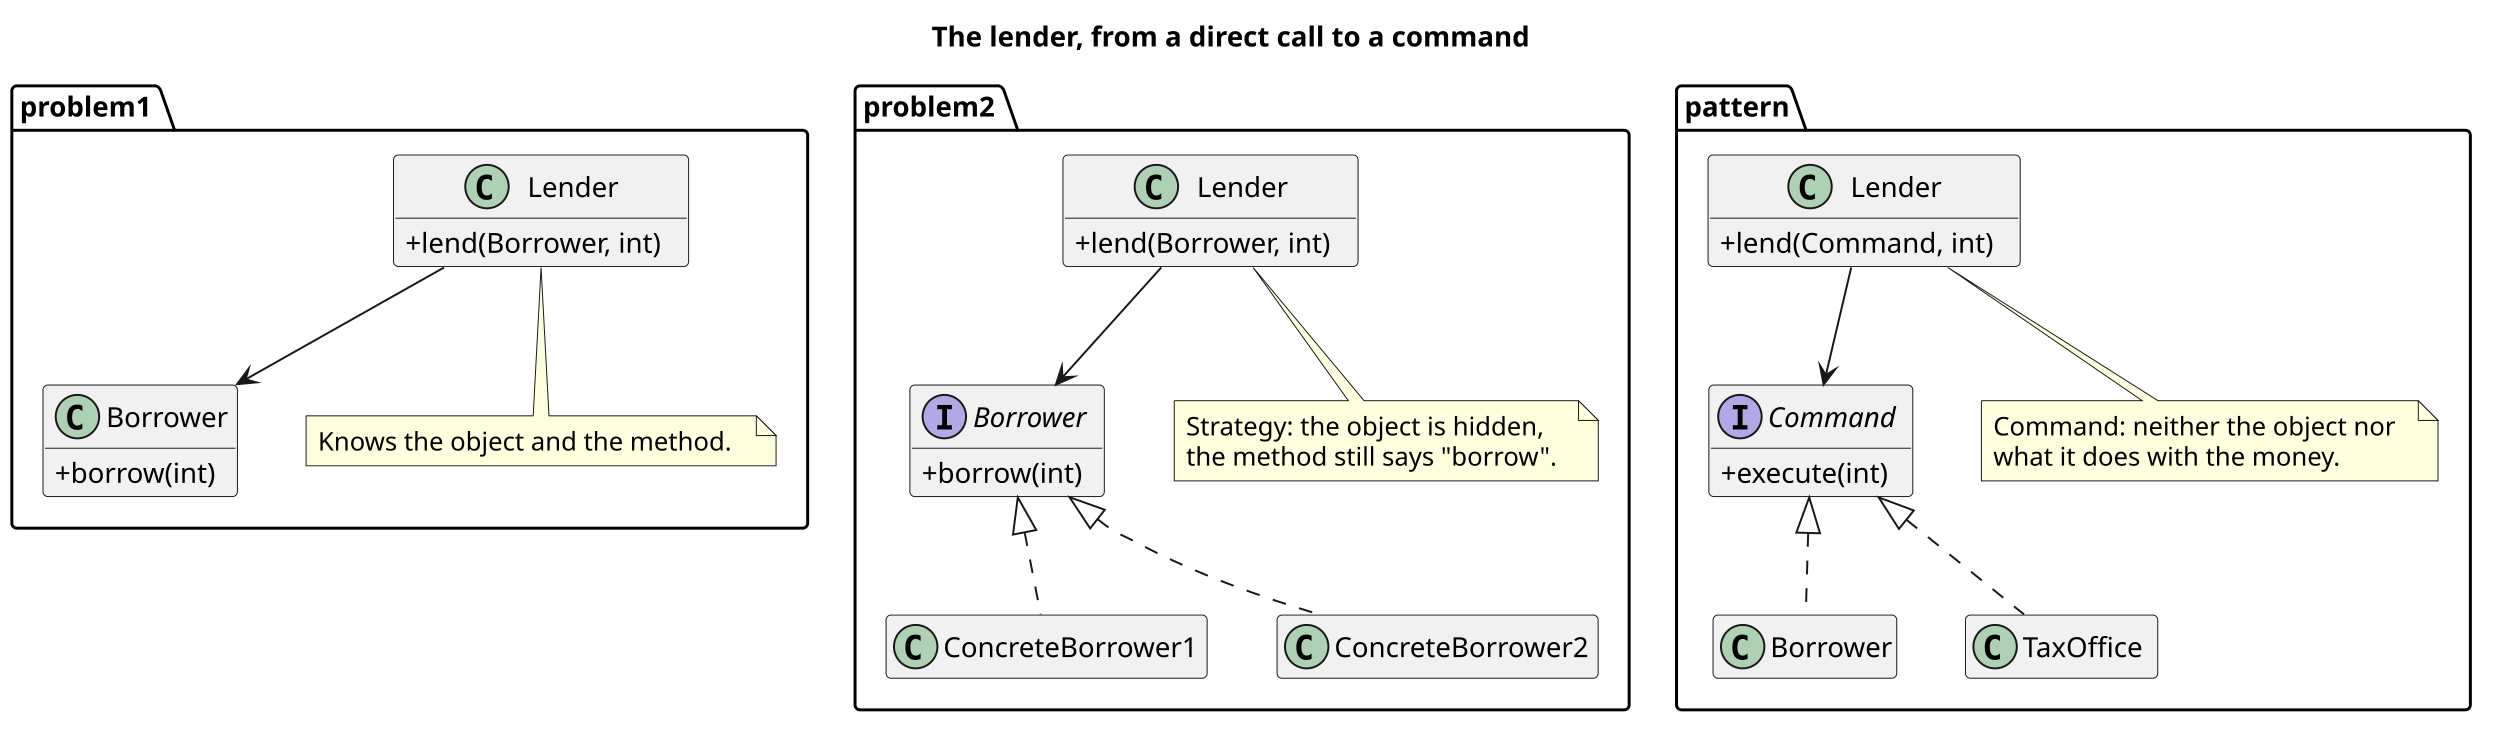
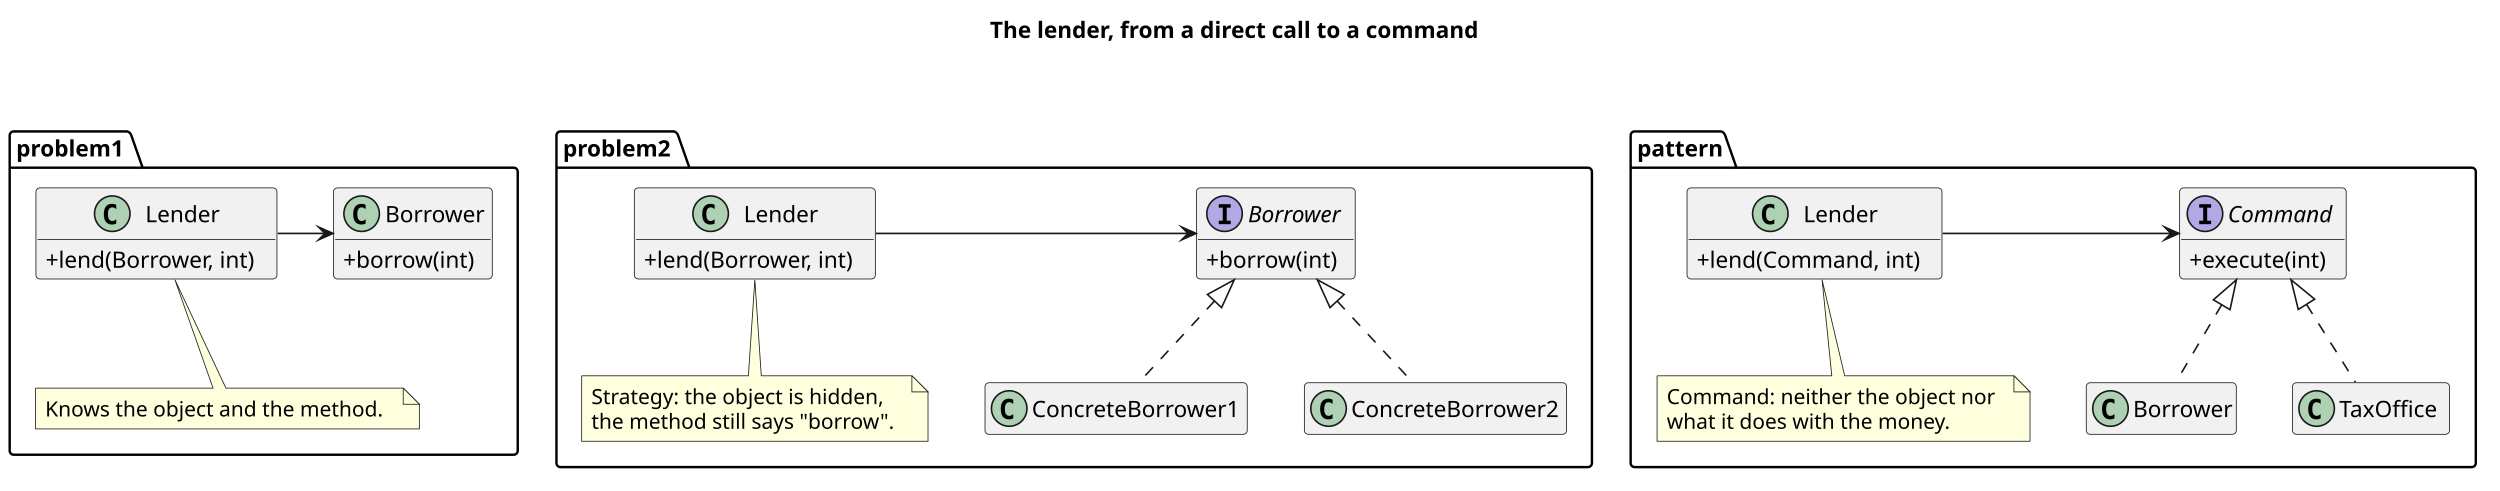
- <svg xmlns="http://www.w3.org/2000/svg" contentStyleType="text/css" data-diagram-type="CLASS" height="374px" preserveAspectRatio="none" style="width:1266px;height:374px;background:#FFFFFF;" version="1.1" viewBox="0 0 1266 374" width="1266px" zoomAndPan="magnify">
+ <svg xmlns="http://www.w3.org/2000/svg" contentStyleType="text/css" data-diagram-type="CLASS" height="304px" preserveAspectRatio="none" style="width:1550px;height:304px;background:#FFFFFF;" version="1.1" viewBox="0 0 1550 304" width="1550px" zoomAndPan="magnify">
  <defs />
  <g>
-     <g class="title" data-source-line="3">
-       <text fill="#000000" font-family="sans-serif" font-size="14" font-weight="700" lengthAdjust="spacing" textLength="315.54" x="471.73" y="23.535">The lender, from a direct call to a command</text>
+     <g class="title" data-source-line="4">
+       <text fill="#000000" font-family="sans-serif" font-size="14" font-weight="700" lengthAdjust="spacing" textLength="315.54" x="613.73" y="23.535">The lender, from a direct call to a command</text>
    </g>
-     <g class="cluster" data-qualified-name="problem1" data-source-line="5" id="ent0001">
-       <path d="M8.5,43.488 L78.926,43.488 A3.75,3.75 0 0 1 81.426,45.988 L88.426,65.977 L406.5,65.977 A2.5,2.5 0 0 1 409,68.477 L409,264.968 A2.5,2.5 0 0 1 406.5,267.468 L8.5,267.468 A2.5,2.5 0 0 1 6,264.968 L6,45.988 A2.5,2.5 0 0 1 8.5,43.488" fill="none" style="stroke:#000000;stroke-width:1.5;" />
-       <line style="stroke:#000000;stroke-width:1.5;" x1="6" x2="88.426" y1="65.977" y2="65.977" />
-       <text fill="#000000" font-family="sans-serif" font-size="14" font-weight="700" lengthAdjust="spacing" textLength="69.426" x="10" y="59.023">problem1</text>
+     <g class="cluster" data-qualified-name="problem1" data-source-line="6" id="ent0001">
+       <path d="M8.5,81.488 L78.926,81.488 A3.75,3.75 0 0 1 81.426,83.988 L88.426,103.977 L318.5,103.977 A2.5,2.5 0 0 1 321,106.477 L321,279.438 A2.5,2.5 0 0 1 318.5,281.938 L8.5,281.938 A2.5,2.5 0 0 1 6,279.438 L6,83.988 A2.5,2.5 0 0 1 8.5,81.488" fill="none" style="stroke:#000000;stroke-width:1.5;" />
+       <line style="stroke:#000000;stroke-width:1.5;" x1="6" x2="88.426" y1="103.977" y2="103.977" />
+       <text fill="#000000" font-family="sans-serif" font-size="14" font-weight="700" lengthAdjust="spacing" textLength="69.426" x="10" y="97.023">problem1</text>
    </g>
-     <g class="cluster" data-qualified-name="problem2" data-source-line="18" id="ent0008">
-       <path d="M435.5,43.488 L505.926,43.488 A3.75,3.75 0 0 1 508.426,45.988 L515.426,65.977 L822.5,65.977 A2.5,2.5 0 0 1 825,68.477 L825,356.968 A2.5,2.5 0 0 1 822.5,359.468 L435.5,359.468 A2.5,2.5 0 0 1 433,356.968 L433,45.988 A2.5,2.5 0 0 1 435.5,43.488" fill="none" style="stroke:#000000;stroke-width:1.5;" />
-       <line style="stroke:#000000;stroke-width:1.5;" x1="433" x2="515.426" y1="65.977" y2="65.977" />
-       <text fill="#000000" font-family="sans-serif" font-size="14" font-weight="700" lengthAdjust="spacing" textLength="69.426" x="437" y="59.023">problem2</text>
+     <g class="cluster" data-qualified-name="problem2" data-source-line="18" id="ent0007">
+       <path d="M347.5,81.488 L417.926,81.488 A3.75,3.75 0 0 1 420.426,83.988 L427.426,103.977 L984.5,103.977 A2.5,2.5 0 0 1 987,106.477 L987,287.098 A2.5,2.5 0 0 1 984.5,289.598 L347.5,289.598 A2.5,2.5 0 0 1 345,287.098 L345,83.988 A2.5,2.5 0 0 1 347.5,81.488" fill="none" style="stroke:#000000;stroke-width:1.5;" />
+       <line style="stroke:#000000;stroke-width:1.5;" x1="345" x2="427.426" y1="103.977" y2="103.977" />
+       <text fill="#000000" font-family="sans-serif" font-size="14" font-weight="700" lengthAdjust="spacing" textLength="69.426" x="349" y="97.023">problem2</text>
    </g>
-     <g class="cluster" data-qualified-name="pattern" data-source-line="36" id="ent0019">
-       <path d="M851.5,43.488 L905.116,43.488 A3.75,3.75 0 0 1 907.616,45.988 L914.616,65.977 L1248.5,65.977 A2.5,2.5 0 0 1 1251,68.477 L1251,356.968 A2.5,2.5 0 0 1 1248.5,359.468 L851.5,359.468 A2.5,2.5 0 0 1 849,356.968 L849,45.988 A2.5,2.5 0 0 1 851.5,43.488" fill="none" style="stroke:#000000;stroke-width:1.5;" />
-       <line style="stroke:#000000;stroke-width:1.5;" x1="849" x2="914.616" y1="65.977" y2="65.977" />
-       <text fill="#000000" font-family="sans-serif" font-size="14" font-weight="700" lengthAdjust="spacing" textLength="52.616" x="853" y="59.023">pattern</text>
+     <g class="cluster" data-qualified-name="pattern" data-source-line="35" id="ent0017">
+       <path d="M1013.5,81.488 L1067.116,81.488 A3.75,3.75 0 0 1 1069.616,83.988 L1076.616,103.977 L1532.5,103.977 A2.5,2.5 0 0 1 1535,106.477 L1535,287.098 A2.5,2.5 0 0 1 1532.5,289.598 L1013.5,289.598 A2.5,2.5 0 0 1 1011,287.098 L1011,83.988 A2.5,2.5 0 0 1 1013.5,81.488" fill="none" style="stroke:#000000;stroke-width:1.5;" />
+       <line style="stroke:#000000;stroke-width:1.5;" x1="1011" x2="1076.616" y1="103.977" y2="103.977" />
+       <text fill="#000000" font-family="sans-serif" font-size="14" font-weight="700" lengthAdjust="spacing" textLength="52.616" x="1015" y="97.023">pattern</text>
    </g>
-     <g class="entity" data-qualified-name="problem1.L1" data-source-line="6" id="ent0002">
-       <rect fill="#F1F1F1" height="56.488" rx="2.5" ry="2.5" style="stroke:#181818;stroke-width:0.5;" width="149.436" x="199.28" y="78.488" />
-       <ellipse cx="246.602" cy="94.488" fill="#ADD1B2" rx="11" ry="11" style="stroke:#181818;stroke-width:1;" />
-       <path d="M249.075,100.631 Q248.494,100.93 247.855,101.08 Q247.215,101.229 246.51,101.229 Q244.003,101.229 242.683,99.577 Q241.363,97.925 241.363,94.804 Q241.363,91.675 242.683,90.023 Q244.003,88.371 246.51,88.371 Q247.215,88.371 247.863,88.52 Q248.511,88.67 249.075,88.969 L249.075,91.691 Q248.444,91.11 247.851,90.841 Q247.257,90.571 246.626,90.571 Q245.281,90.571 244.597,91.638 Q243.912,92.704 243.912,94.804 Q243.912,96.896 244.597,97.963 Q245.281,99.029 246.626,99.029 Q247.257,99.029 247.851,98.76 Q248.444,98.49 249.075,97.909 Z " fill="#000000" />
-       <text fill="#000000" font-family="sans-serif" font-size="14" lengthAdjust="spacing" textLength="46.293" x="267.102" y="99.779">Lender</text>
-       <line style="stroke:#181818;stroke-width:0.5;" x1="200.28" x2="347.716" y1="110.488" y2="110.488" />
-       <text fill="#000000" font-family="sans-serif" font-size="14" lengthAdjust="spacing" textLength="137.436" x="205.28" y="128.023">+lend(Borrower, int)</text>
+     <g class="entity" data-qualified-name="problem1.L1" data-source-line="7" id="ent0002">
+       <rect fill="#F1F1F1" height="56.488" rx="2.5" ry="2.5" style="stroke:#181818;stroke-width:0.5;" width="149.436" x="22.28" y="116.488" />
+       <ellipse cx="69.602" cy="132.488" fill="#ADD1B2" rx="11" ry="11" style="stroke:#181818;stroke-width:1;" />
+       <path d="M72.075,138.631 Q71.494,138.93 70.855,139.08 Q70.216,139.229 69.51,139.229 Q67.003,139.229 65.683,137.577 Q64.364,135.925 64.364,132.804 Q64.364,129.675 65.683,128.023 Q67.003,126.371 69.51,126.371 Q70.216,126.371 70.863,126.52 Q71.51,126.67 72.075,126.969 L72.075,129.691 Q71.444,129.11 70.851,128.841 Q70.257,128.571 69.626,128.571 Q68.281,128.571 67.597,129.637 Q66.912,130.704 66.912,132.804 Q66.912,134.896 67.597,135.963 Q68.281,137.029 69.626,137.029 Q70.257,137.029 70.851,136.76 Q71.444,136.49 72.075,135.909 Z " fill="#000000" />
+       <text fill="#000000" font-family="sans-serif" font-size="14" lengthAdjust="spacing" textLength="46.293" x="90.102" y="137.779">Lender</text>
+       <line style="stroke:#181818;stroke-width:0.5;" x1="23.28" x2="170.716" y1="148.488" y2="148.488" />
+       <text fill="#000000" font-family="sans-serif" font-size="14" lengthAdjust="spacing" textLength="137.436" x="28.28" y="166.023">+lend(Borrower, int)</text>
    </g>
-     <g class="entity" data-qualified-name="problem1.B1" data-source-line="9" id="ent0003">
-       <rect fill="#F1F1F1" height="56.488" rx="2.5" ry="2.5" style="stroke:#181818;stroke-width:0.5;" width="98.461" x="21.77" y="194.978" />
-       <ellipse cx="39.216" cy="210.978" fill="#ADD1B2" rx="11" ry="11" style="stroke:#181818;stroke-width:1;" />
-       <path d="M41.69,217.121 Q41.108,217.42 40.469,217.57 Q39.83,217.719 39.125,217.719 Q36.618,217.719 35.298,216.067 Q33.978,214.415 33.978,211.294 Q33.978,208.165 35.298,206.513 Q36.618,204.861 39.125,204.861 Q39.83,204.861 40.478,205.011 Q41.125,205.16 41.69,205.459 L41.69,208.181 Q41.059,207.6 40.465,207.331 Q39.872,207.061 39.241,207.061 Q37.896,207.061 37.211,208.127 Q36.526,209.194 36.526,211.294 Q36.526,213.386 37.211,214.453 Q37.896,215.519 39.241,215.519 Q39.872,215.519 40.465,215.25 Q41.059,214.98 41.69,214.399 Z " fill="#000000" />
-       <text fill="#000000" font-family="sans-serif" font-size="14" lengthAdjust="spacing" textLength="61.024" x="53.76" y="216.269">Borrower</text>
-       <line style="stroke:#181818;stroke-width:0.5;" x1="22.77" x2="119.231" y1="226.978" y2="226.978" />
-       <text fill="#000000" font-family="sans-serif" font-size="14" lengthAdjust="spacing" textLength="86.461" x="27.77" y="244.513">+borrow(int)</text>
+     <g class="entity" data-qualified-name="problem1.B1" data-source-line="10" id="ent0003">
+       <rect fill="#F1F1F1" height="56.488" rx="2.5" ry="2.5" style="stroke:#181818;stroke-width:0.5;" width="98.461" x="206.77" y="116.488" />
+       <ellipse cx="224.216" cy="132.488" fill="#ADD1B2" rx="11" ry="11" style="stroke:#181818;stroke-width:1;" />
+       <path d="M226.69,138.631 Q226.108,138.93 225.469,139.08 Q224.83,139.229 224.125,139.229 Q221.618,139.229 220.298,137.577 Q218.978,135.925 218.978,132.804 Q218.978,129.675 220.298,128.023 Q221.618,126.371 224.125,126.371 Q224.83,126.371 225.478,126.52 Q226.125,126.67 226.69,126.969 L226.69,129.691 Q226.059,129.11 225.465,128.841 Q224.872,128.571 224.241,128.571 Q222.896,128.571 222.211,129.637 Q221.526,130.704 221.526,132.804 Q221.526,134.896 222.211,135.963 Q222.896,137.029 224.241,137.029 Q224.872,137.029 225.465,136.76 Q226.059,136.49 226.69,135.909 Z " fill="#000000" />
+       <text fill="#000000" font-family="sans-serif" font-size="14" lengthAdjust="spacing" textLength="61.024" x="238.76" y="137.779">Borrower</text>
+       <line style="stroke:#181818;stroke-width:0.5;" x1="207.77" x2="304.231" y1="148.488" y2="148.488" />
+       <text fill="#000000" font-family="sans-serif" font-size="14" lengthAdjust="spacing" textLength="86.461" x="212.77" y="166.023">+borrow(int)</text>
    </g>
-     <g class="entity" data-qualified-name="problem1.GMN5" data-source-line="14" id="ent0006">
-       <path d="M155,210.568 L155,235.879 A0,0 0 0 0 155,235.879 L393.001,235.879 A0,0 0 0 0 393.001,235.879 L393.001,220.568 L383.001,210.568 L278,210.568 L274,135.448 L270,210.568 L155,210.568 A0,0 0 0 0 155,210.568" fill="#FEFFDD" style="stroke:#181818;stroke-width:0.5;" />
-       <path d="M383.001,210.568 L383.001,220.568 L393.001,220.568 L383.001,210.568" fill="#FEFFDD" style="stroke:#181818;stroke-width:0.5;" />
-       <text fill="#000000" font-family="sans-serif" font-size="13" lengthAdjust="spacing" textLength="217.001" x="161" y="228.137">Knows the object and the method.</text>
+     <g class="entity" data-qualified-name="problem1.GMN4" data-source-line="14" id="ent0005">
+       <path d="M22,240.628 L22,265.939 A0,0 0 0 0 22,265.939 L260.001,265.939 A0,0 0 0 0 260.001,265.939 L260.001,250.628 L250.001,240.628 L140.08,240.628 L108.45,173.448 L132.08,240.628 L22,240.628 A0,0 0 0 0 22,240.628" fill="#FEFFDD" style="stroke:#181818;stroke-width:0.5;" />
+       <path d="M250.001,240.628 L250.001,250.628 L260.001,250.628 L250.001,240.628" fill="#FEFFDD" style="stroke:#181818;stroke-width:0.5;" />
+       <text fill="#000000" font-family="sans-serif" font-size="13" lengthAdjust="spacing" textLength="217.001" x="28" y="258.197">Knows the object and the method.</text>
    </g>
-     <g class="entity" data-qualified-name="problem2.L2" data-source-line="19" id="ent0009">
-       <rect fill="#F1F1F1" height="56.488" rx="2.5" ry="2.5" style="stroke:#181818;stroke-width:0.5;" width="149.436" x="538.28" y="78.488" />
-       <ellipse cx="585.602" cy="94.488" fill="#ADD1B2" rx="11" ry="11" style="stroke:#181818;stroke-width:1;" />
-       <path d="M588.075,100.631 Q587.494,100.93 586.855,101.08 Q586.216,101.229 585.51,101.229 Q583.003,101.229 581.683,99.577 Q580.364,97.925 580.364,94.804 Q580.364,91.675 581.683,90.023 Q583.003,88.371 585.51,88.371 Q586.216,88.371 586.863,88.52 Q587.51,88.67 588.075,88.969 L588.075,91.691 Q587.444,91.11 586.851,90.841 Q586.257,90.571 585.626,90.571 Q584.282,90.571 583.597,91.638 Q582.912,92.704 582.912,94.804 Q582.912,96.896 583.597,97.963 Q584.282,99.029 585.626,99.029 Q586.257,99.029 586.851,98.76 Q587.444,98.49 588.075,97.909 Z " fill="#000000" />
-       <text fill="#000000" font-family="sans-serif" font-size="14" lengthAdjust="spacing" textLength="46.293" x="606.102" y="99.779">Lender</text>
-       <line style="stroke:#181818;stroke-width:0.5;" x1="539.28" x2="686.716" y1="110.488" y2="110.488" />
-       <text fill="#000000" font-family="sans-serif" font-size="14" lengthAdjust="spacing" textLength="137.436" x="544.28" y="128.023">+lend(Borrower, int)</text>
+     <g class="entity" data-qualified-name="problem2.L2" data-source-line="19" id="ent0008">
+       <rect fill="#F1F1F1" height="56.488" rx="2.5" ry="2.5" style="stroke:#181818;stroke-width:0.5;" width="149.436" x="393.28" y="116.488" />
+       <ellipse cx="440.602" cy="132.488" fill="#ADD1B2" rx="11" ry="11" style="stroke:#181818;stroke-width:1;" />
+       <path d="M443.075,138.631 Q442.494,138.93 441.855,139.08 Q441.216,139.229 440.51,139.229 Q438.003,139.229 436.683,137.577 Q435.363,135.925 435.363,132.804 Q435.363,129.675 436.683,128.023 Q438.003,126.371 440.51,126.371 Q441.216,126.371 441.863,126.52 Q442.51,126.67 443.075,126.969 L443.075,129.691 Q442.444,129.11 441.851,128.841 Q441.257,128.571 440.626,128.571 Q439.281,128.571 438.597,129.637 Q437.912,130.704 437.912,132.804 Q437.912,134.896 438.597,135.963 Q439.281,137.029 440.626,137.029 Q441.257,137.029 441.851,136.76 Q442.444,136.49 443.075,135.909 Z " fill="#000000" />
+       <text fill="#000000" font-family="sans-serif" font-size="14" lengthAdjust="spacing" textLength="46.293" x="461.102" y="137.779">Lender</text>
+       <line style="stroke:#181818;stroke-width:0.5;" x1="394.28" x2="541.716" y1="148.488" y2="148.488" />
+       <text fill="#000000" font-family="sans-serif" font-size="14" lengthAdjust="spacing" textLength="137.436" x="399.28" y="166.023">+lend(Borrower, int)</text>
    </g>
-     <g class="entity" data-qualified-name="problem2.B2" data-source-line="22" id="ent0010">
-       <rect fill="#F1F1F1" height="56.488" rx="2.5" ry="2.5" style="stroke:#181818;stroke-width:0.5;" width="98.461" x="460.77" y="194.978" />
-       <ellipse cx="478.216" cy="210.978" fill="#B4A7E5" rx="11" ry="11" style="stroke:#181818;stroke-width:1;" />
-       <path d="M474.644,207.243 L474.644,205.085 L482.024,205.085 L482.024,207.243 L479.558,207.243 L479.558,215.32 L482.024,215.32 L482.024,217.478 L474.644,217.478 L474.644,215.32 L477.11,215.32 L477.11,207.243 Z " fill="#000000" />
-       <text fill="#000000" font-family="sans-serif" font-size="14" font-style="italic" lengthAdjust="spacing" textLength="61.024" x="492.76" y="216.269">Borrower</text>
-       <line style="stroke:#181818;stroke-width:0.5;" x1="461.77" x2="558.231" y1="226.978" y2="226.978" />
-       <text fill="#000000" font-family="sans-serif" font-size="14" lengthAdjust="spacing" textLength="86.461" x="466.77" y="244.513">+borrow(int)</text>
+     <g class="entity" data-qualified-name="problem2.B2" data-source-line="22" id="ent0009">
+       <rect fill="#F1F1F1" height="56.488" rx="2.5" ry="2.5" style="stroke:#181818;stroke-width:0.5;" width="98.461" x="741.77" y="116.488" />
+       <ellipse cx="759.216" cy="132.488" fill="#B4A7E5" rx="11" ry="11" style="stroke:#181818;stroke-width:1;" />
+       <path d="M755.644,128.753 L755.644,126.595 L763.024,126.595 L763.024,128.753 L760.558,128.753 L760.558,136.83 L763.024,136.83 L763.024,138.988 L755.644,138.988 L755.644,136.83 L758.11,136.83 L758.11,128.753 Z " fill="#000000" />
+       <text fill="#000000" font-family="sans-serif" font-size="14" font-style="italic" lengthAdjust="spacing" textLength="61.024" x="773.76" y="137.779">Borrower</text>
+       <line style="stroke:#181818;stroke-width:0.5;" x1="742.77" x2="839.231" y1="148.488" y2="148.488" />
+       <text fill="#000000" font-family="sans-serif" font-size="14" lengthAdjust="spacing" textLength="86.461" x="747.77" y="166.023">+borrow(int)</text>
    </g>
-     <g class="entity" data-qualified-name="problem2.ConcreteBorrower1" data-source-line="25" id="ent0011">
-       <rect fill="#F1F1F1" height="32" rx="2.5" ry="2.5" style="stroke:#181818;stroke-width:0.5;" width="162.587" x="448.71" y="311.468" />
-       <ellipse cx="463.71" cy="327.468" fill="#ADD1B2" rx="11" ry="11" style="stroke:#181818;stroke-width:1;" />
-       <path d="M466.183,333.611 Q465.602,333.91 464.963,334.06 Q464.324,334.209 463.618,334.209 Q461.111,334.209 459.791,332.557 Q458.472,330.905 458.472,327.784 Q458.472,324.655 459.791,323.003 Q461.111,321.351 463.618,321.351 Q464.324,321.351 464.971,321.5 Q465.619,321.65 466.183,321.949 L466.183,324.671 Q465.552,324.09 464.959,323.821 Q464.365,323.551 463.734,323.551 Q462.39,323.551 461.705,324.618 Q461.02,325.684 461.02,327.784 Q461.02,329.876 461.705,330.943 Q462.39,332.009 463.734,332.009 Q464.365,332.009 464.959,331.74 Q465.552,331.47 466.183,330.889 Z " fill="#000000" />
-       <text fill="#000000" font-family="sans-serif" font-size="14" lengthAdjust="spacing" textLength="130.587" x="477.71" y="332.759">ConcreteBorrower1</text>
+     <g class="entity" data-qualified-name="problem2.ConcreteBorrower1" data-source-line="25" id="ent0010">
+       <rect fill="#F1F1F1" height="32" rx="2.5" ry="2.5" style="stroke:#181818;stroke-width:0.5;" width="162.587" x="610.71" y="237.288" />
+       <ellipse cx="625.71" cy="253.288" fill="#ADD1B2" rx="11" ry="11" style="stroke:#181818;stroke-width:1;" />
+       <path d="M628.183,259.431 Q627.602,259.73 626.963,259.88 Q626.324,260.029 625.618,260.029 Q623.111,260.029 621.792,258.377 Q620.472,256.725 620.472,253.604 Q620.472,250.475 621.792,248.823 Q623.111,247.171 625.618,247.171 Q626.324,247.171 626.971,247.321 Q627.619,247.47 628.183,247.769 L628.183,250.491 Q627.552,249.91 626.959,249.641 Q626.365,249.371 625.734,249.371 Q624.39,249.371 623.705,250.438 Q623.02,251.504 623.02,253.604 Q623.02,255.696 623.705,256.763 Q624.39,257.829 625.734,257.829 Q626.365,257.829 626.959,257.56 Q627.552,257.29 628.183,256.709 Z " fill="#000000" />
+       <text fill="#000000" font-family="sans-serif" font-size="14" lengthAdjust="spacing" textLength="130.587" x="639.71" y="258.579">ConcreteBorrower1</text>
    </g>
-     <g class="entity" data-qualified-name="problem2.ConcreteBorrower2" data-source-line="26" id="ent0012">
-       <rect fill="#F1F1F1" height="32" rx="2.5" ry="2.5" style="stroke:#181818;stroke-width:0.5;" width="162.587" x="646.71" y="311.468" />
-       <ellipse cx="661.71" cy="327.468" fill="#ADD1B2" rx="11" ry="11" style="stroke:#181818;stroke-width:1;" />
-       <path d="M664.183,333.611 Q663.602,333.91 662.963,334.06 Q662.324,334.209 661.618,334.209 Q659.111,334.209 657.792,332.557 Q656.472,330.905 656.472,327.784 Q656.472,324.655 657.792,323.003 Q659.111,321.351 661.618,321.351 Q662.324,321.351 662.971,321.5 Q663.619,321.65 664.183,321.949 L664.183,324.671 Q663.552,324.09 662.959,323.821 Q662.365,323.551 661.734,323.551 Q660.39,323.551 659.705,324.618 Q659.02,325.684 659.02,327.784 Q659.02,329.876 659.705,330.943 Q660.39,332.009 661.734,332.009 Q662.365,332.009 662.959,331.74 Q663.552,331.47 664.183,330.889 Z " fill="#000000" />
-       <text fill="#000000" font-family="sans-serif" font-size="14" lengthAdjust="spacing" textLength="130.587" x="675.71" y="332.759">ConcreteBorrower2</text>
+     <g class="entity" data-qualified-name="problem2.ConcreteBorrower2" data-source-line="26" id="ent0011">
+       <rect fill="#F1F1F1" height="32" rx="2.5" ry="2.5" style="stroke:#181818;stroke-width:0.5;" width="162.587" x="808.71" y="237.288" />
+       <ellipse cx="823.71" cy="253.288" fill="#ADD1B2" rx="11" ry="11" style="stroke:#181818;stroke-width:1;" />
+       <path d="M826.183,259.431 Q825.602,259.73 824.963,259.88 Q824.324,260.029 823.618,260.029 Q821.111,260.029 819.792,258.377 Q818.472,256.725 818.472,253.604 Q818.472,250.475 819.792,248.823 Q821.111,247.171 823.618,247.171 Q824.324,247.171 824.971,247.321 Q825.619,247.47 826.183,247.769 L826.183,250.491 Q825.552,249.91 824.959,249.641 Q824.365,249.371 823.734,249.371 Q822.39,249.371 821.705,250.438 Q821.02,251.504 821.02,253.604 Q821.02,255.696 821.705,256.763 Q822.39,257.829 823.734,257.829 Q824.365,257.829 824.959,257.56 Q825.552,257.29 826.183,256.709 Z " fill="#000000" />
+       <text fill="#000000" font-family="sans-serif" font-size="14" lengthAdjust="spacing" textLength="130.587" x="837.71" y="258.579">ConcreteBorrower2</text>
    </g>
-     <g class="entity" data-qualified-name="problem2.GMN16" data-source-line="31" id="ent0017">
-       <path d="M594.64,202.918 L594.64,243.539 A0,0 0 0 0 594.64,243.539 L809.364,243.539 A0,0 0 0 0 809.364,243.539 L809.364,212.918 L799.364,202.918 L690.79,202.918 L634.54,135.448 L682.79,202.918 L594.64,202.918 A0,0 0 0 0 594.64,202.918" fill="#FEFFDD" style="stroke:#181818;stroke-width:0.5;" />
-       <path d="M799.364,202.918 L799.364,212.918 L809.364,212.918 L799.364,202.918" fill="#FEFFDD" style="stroke:#181818;stroke-width:0.5;" />
-       <text fill="#000000" font-family="sans-serif" font-size="13" lengthAdjust="spacing" textLength="188.989" x="600.64" y="220.487">Strategy: the object is hidden,</text>
-       <text fill="#000000" font-family="sans-serif" font-size="13" lengthAdjust="spacing" textLength="193.724" x="600.64" y="235.797">the method still says "borrow".</text>
+     <g class="entity" data-qualified-name="problem2.GMN14" data-source-line="30" id="ent0015">
+       <path d="M360.64,232.978 L360.64,273.599 A0,0 0 0 0 360.64,273.599 L575.364,273.599 A0,0 0 0 0 575.364,273.599 L575.364,242.978 L565.364,232.978 L472,232.978 L468,173.448 L464,232.978 L360.64,232.978 A0,0 0 0 0 360.64,232.978" fill="#FEFFDD" style="stroke:#181818;stroke-width:0.5;" />
+       <path d="M565.364,232.978 L565.364,242.978 L575.364,242.978 L565.364,232.978" fill="#FEFFDD" style="stroke:#181818;stroke-width:0.5;" />
+       <text fill="#000000" font-family="sans-serif" font-size="13" lengthAdjust="spacing" textLength="188.989" x="366.64" y="250.547">Strategy: the object is hidden,</text>
+       <text fill="#000000" font-family="sans-serif" font-size="13" lengthAdjust="spacing" textLength="193.724" x="366.64" y="265.857">the method still says "borrow".</text>
    </g>
-     <g class="entity" data-qualified-name="pattern.L3" data-source-line="37" id="ent0020">
-       <rect fill="#F1F1F1" height="56.488" rx="2.5" ry="2.5" style="stroke:#181818;stroke-width:0.5;" width="158.07" x="864.96" y="78.488" />
-       <ellipse cx="916.599" cy="94.488" fill="#ADD1B2" rx="11" ry="11" style="stroke:#181818;stroke-width:1;" />
-       <path d="M919.072,100.631 Q918.491,100.93 917.852,101.08 Q917.212,101.229 916.507,101.229 Q914,101.229 912.68,99.577 Q911.36,97.925 911.36,94.804 Q911.36,91.675 912.68,90.023 Q914,88.371 916.507,88.371 Q917.212,88.371 917.86,88.52 Q918.507,88.67 919.072,88.969 L919.072,91.691 Q918.441,91.11 917.847,90.841 Q917.254,90.571 916.623,90.571 Q915.278,90.571 914.593,91.638 Q913.909,92.704 913.909,94.804 Q913.909,96.896 914.593,97.963 Q915.278,99.029 916.623,99.029 Q917.254,99.029 917.847,98.76 Q918.441,98.49 919.072,97.909 Z " fill="#000000" />
-       <text fill="#000000" font-family="sans-serif" font-size="14" lengthAdjust="spacing" textLength="46.293" x="937.099" y="99.779">Lender</text>
-       <line style="stroke:#181818;stroke-width:0.5;" x1="865.96" x2="1022.03" y1="110.488" y2="110.488" />
-       <text fill="#000000" font-family="sans-serif" font-size="14" lengthAdjust="spacing" textLength="146.07" x="870.96" y="128.023">+lend(Command, int)</text>
+     <g class="entity" data-qualified-name="pattern.L3" data-source-line="36" id="ent0018">
+       <rect fill="#F1F1F1" height="56.488" rx="2.5" ry="2.5" style="stroke:#181818;stroke-width:0.5;" width="158.07" x="1045.96" y="116.488" />
+       <ellipse cx="1097.599" cy="132.488" fill="#ADD1B2" rx="11" ry="11" style="stroke:#181818;stroke-width:1;" />
+       <path d="M1100.072,138.631 Q1099.491,138.93 1098.852,139.08 Q1098.212,139.229 1097.507,139.229 Q1095,139.229 1093.68,137.577 Q1092.36,135.925 1092.36,132.804 Q1092.36,129.675 1093.68,128.023 Q1095,126.371 1097.507,126.371 Q1098.212,126.371 1098.86,126.52 Q1099.507,126.67 1100.072,126.969 L1100.072,129.691 Q1099.441,129.11 1098.848,128.841 Q1098.254,128.571 1097.623,128.571 Q1096.278,128.571 1095.593,129.637 Q1094.909,130.704 1094.909,132.804 Q1094.909,134.896 1095.593,135.963 Q1096.278,137.029 1097.623,137.029 Q1098.254,137.029 1098.848,136.76 Q1099.441,136.49 1100.072,135.909 Z " fill="#000000" />
+       <text fill="#000000" font-family="sans-serif" font-size="14" lengthAdjust="spacing" textLength="46.293" x="1118.099" y="137.779">Lender</text>
+       <line style="stroke:#181818;stroke-width:0.5;" x1="1046.96" x2="1203.03" y1="148.488" y2="148.488" />
+       <text fill="#000000" font-family="sans-serif" font-size="14" lengthAdjust="spacing" textLength="146.07" x="1051.96" y="166.023">+lend(Command, int)</text>
    </g>
-     <g class="entity" data-qualified-name="pattern.Command" data-source-line="40" id="ent0021">
-       <rect fill="#F1F1F1" height="56.488" rx="2.5" ry="2.5" style="stroke:#181818;stroke-width:0.5;" width="103.287" x="865.36" y="194.978" />
-       <ellipse cx="881.093" cy="210.978" fill="#B4A7E5" rx="11" ry="11" style="stroke:#181818;stroke-width:1;" />
-       <path d="M877.521,207.243 L877.521,205.085 L884.9,205.085 L884.9,207.243 L882.435,207.243 L882.435,215.32 L884.9,215.32 L884.9,217.478 L877.521,217.478 L877.521,215.32 L879.986,215.32 L879.986,207.243 Z " fill="#000000" />
-       <text fill="#000000" font-family="sans-serif" font-size="14" font-style="italic" lengthAdjust="spacing" textLength="69.658" x="895.256" y="216.269">Command</text>
-       <line style="stroke:#181818;stroke-width:0.5;" x1="866.36" x2="967.647" y1="226.978" y2="226.978" />
-       <text fill="#000000" font-family="sans-serif" font-size="14" lengthAdjust="spacing" textLength="91.287" x="871.36" y="244.513">+execute(int)</text>
+     <g class="entity" data-qualified-name="pattern.Command" data-source-line="39" id="ent0019">
+       <rect fill="#F1F1F1" height="56.488" rx="2.5" ry="2.5" style="stroke:#181818;stroke-width:0.5;" width="103.287" x="1351.36" y="116.488" />
+       <ellipse cx="1367.093" cy="132.488" fill="#B4A7E5" rx="11" ry="11" style="stroke:#181818;stroke-width:1;" />
+       <path d="M1363.521,128.753 L1363.521,126.595 L1370.9,126.595 L1370.9,128.753 L1368.435,128.753 L1368.435,136.83 L1370.9,136.83 L1370.9,138.988 L1363.521,138.988 L1363.521,136.83 L1365.986,136.83 L1365.986,128.753 Z " fill="#000000" />
+       <text fill="#000000" font-family="sans-serif" font-size="14" font-style="italic" lengthAdjust="spacing" textLength="69.658" x="1381.256" y="137.779">Command</text>
+       <line style="stroke:#181818;stroke-width:0.5;" x1="1352.36" x2="1453.647" y1="148.488" y2="148.488" />
+       <text fill="#000000" font-family="sans-serif" font-size="14" lengthAdjust="spacing" textLength="91.287" x="1357.36" y="166.023">+execute(int)</text>
    </g>
-     <g class="entity" data-qualified-name="pattern.B3" data-source-line="43" id="ent0022">
-       <rect fill="#F1F1F1" height="32" rx="2.5" ry="2.5" style="stroke:#181818;stroke-width:0.5;" width="93.024" x="867.49" y="311.468" />
-       <ellipse cx="882.49" cy="327.468" fill="#ADD1B2" rx="11" ry="11" style="stroke:#181818;stroke-width:1;" />
-       <path d="M884.963,333.611 Q884.382,333.91 883.743,334.06 Q883.104,334.209 882.398,334.209 Q879.891,334.209 878.572,332.557 Q877.252,330.905 877.252,327.784 Q877.252,324.655 878.572,323.003 Q879.891,321.351 882.398,321.351 Q883.104,321.351 883.751,321.5 Q884.399,321.65 884.963,321.949 L884.963,324.671 Q884.332,324.09 883.739,323.821 Q883.145,323.551 882.514,323.551 Q881.17,323.551 880.485,324.618 Q879.8,325.684 879.8,327.784 Q879.8,329.876 880.485,330.943 Q881.17,332.009 882.514,332.009 Q883.145,332.009 883.739,331.74 Q884.332,331.47 884.963,330.889 Z " fill="#000000" />
-       <text fill="#000000" font-family="sans-serif" font-size="14" lengthAdjust="spacing" textLength="61.024" x="896.49" y="332.759">Borrower</text>
+     <g class="entity" data-qualified-name="pattern.B3" data-source-line="42" id="ent0020">
+       <rect fill="#F1F1F1" height="32" rx="2.5" ry="2.5" style="stroke:#181818;stroke-width:0.5;" width="93.024" x="1293.49" y="237.288" />
+       <ellipse cx="1308.49" cy="253.288" fill="#ADD1B2" rx="11" ry="11" style="stroke:#181818;stroke-width:1;" />
+       <path d="M1310.963,259.431 Q1310.382,259.73 1309.743,259.88 Q1309.104,260.029 1308.398,260.029 Q1305.891,260.029 1304.572,258.377 Q1303.252,256.725 1303.252,253.604 Q1303.252,250.475 1304.572,248.823 Q1305.891,247.171 1308.398,247.171 Q1309.104,247.171 1309.751,247.321 Q1310.399,247.47 1310.963,247.769 L1310.963,250.491 Q1310.332,249.91 1309.739,249.641 Q1309.145,249.371 1308.514,249.371 Q1307.17,249.371 1306.485,250.438 Q1305.8,251.504 1305.8,253.604 Q1305.8,255.696 1306.485,256.763 Q1307.17,257.829 1308.514,257.829 Q1309.145,257.829 1309.739,257.56 Q1310.332,257.29 1310.963,256.709 Z " fill="#000000" />
+       <text fill="#000000" font-family="sans-serif" font-size="14" lengthAdjust="spacing" textLength="61.024" x="1322.49" y="258.579">Borrower</text>
    </g>
-     <g class="entity" data-qualified-name="pattern.TaxOffice" data-source-line="44" id="ent0023">
-       <rect fill="#F1F1F1" height="32" rx="2.5" ry="2.5" style="stroke:#181818;stroke-width:0.5;" width="97.358" x="995.32" y="311.468" />
-       <ellipse cx="1010.32" cy="327.468" fill="#ADD1B2" rx="11" ry="11" style="stroke:#181818;stroke-width:1;" />
-       <path d="M1012.793,333.611 Q1012.212,333.91 1011.573,334.06 Q1010.934,334.209 1010.228,334.209 Q1007.721,334.209 1006.402,332.557 Q1005.082,330.905 1005.082,327.784 Q1005.082,324.655 1006.402,323.003 Q1007.721,321.351 1010.228,321.351 Q1010.934,321.351 1011.581,321.5 Q1012.229,321.65 1012.793,321.949 L1012.793,324.671 Q1012.162,324.09 1011.569,323.821 Q1010.975,323.551 1010.344,323.551 Q1009,323.551 1008.315,324.618 Q1007.63,325.684 1007.63,327.784 Q1007.63,329.876 1008.315,330.943 Q1009,332.009 1010.344,332.009 Q1010.975,332.009 1011.569,331.74 Q1012.162,331.47 1012.793,330.889 Z " fill="#000000" />
-       <text fill="#000000" font-family="sans-serif" font-size="14" lengthAdjust="spacing" textLength="65.358" x="1024.32" y="332.759">TaxOffice</text>
+     <g class="entity" data-qualified-name="pattern.TaxOffice" data-source-line="43" id="ent0021">
+       <rect fill="#F1F1F1" height="32" rx="2.5" ry="2.5" style="stroke:#181818;stroke-width:0.5;" width="97.358" x="1421.32" y="237.288" />
+       <ellipse cx="1436.32" cy="253.288" fill="#ADD1B2" rx="11" ry="11" style="stroke:#181818;stroke-width:1;" />
+       <path d="M1438.793,259.431 Q1438.212,259.73 1437.573,259.88 Q1436.934,260.029 1436.228,260.029 Q1433.721,260.029 1432.401,258.377 Q1431.082,256.725 1431.082,253.604 Q1431.082,250.475 1432.401,248.823 Q1433.721,247.171 1436.228,247.171 Q1436.934,247.171 1437.581,247.321 Q1438.229,247.47 1438.793,247.769 L1438.793,250.491 Q1438.162,249.91 1437.569,249.641 Q1436.975,249.371 1436.344,249.371 Q1435,249.371 1434.315,250.438 Q1433.63,251.504 1433.63,253.604 Q1433.63,255.696 1434.315,256.763 Q1435,257.829 1436.344,257.829 Q1436.975,257.829 1437.569,257.56 Q1438.162,257.29 1438.793,256.709 Z " fill="#000000" />
+       <text fill="#000000" font-family="sans-serif" font-size="14" lengthAdjust="spacing" textLength="65.358" x="1450.32" y="258.579">TaxOffice</text>
    </g>
-     <g class="entity" data-qualified-name="pattern.GMN27" data-source-line="49" id="ent0028">
-       <path d="M1003.38,202.918 L1003.38,243.539 A0,0 0 0 0 1003.38,243.539 L1234.621,243.539 A0,0 0 0 0 1234.621,243.539 L1234.621,212.918 L1224.621,202.918 L1092.81,202.918 L986.36,135.448 L1084.81,202.918 L1003.38,202.918 A0,0 0 0 0 1003.38,202.918" fill="#FEFFDD" style="stroke:#181818;stroke-width:0.5;" />
-       <path d="M1224.621,202.918 L1224.621,212.918 L1234.621,212.918 L1224.621,202.918" fill="#FEFFDD" style="stroke:#181818;stroke-width:0.5;" />
-       <text fill="#000000" font-family="sans-serif" font-size="13" lengthAdjust="spacing" textLength="210.241" x="1009.38" y="220.487">Command: neither the object nor</text>
-       <text fill="#000000" font-family="sans-serif" font-size="13" lengthAdjust="spacing" textLength="182.565" x="1009.38" y="235.797">what it does with the money.</text>
+     <g class="entity" data-qualified-name="pattern.GMN24" data-source-line="47" id="ent0025">
+       <path d="M1027.38,232.978 L1027.38,273.599 A0,0 0 0 0 1027.38,273.599 L1258.621,273.599 A0,0 0 0 0 1258.621,273.599 L1258.621,242.978 L1248.621,232.978 L1143.7,232.978 L1129.68,173.448 L1135.7,232.978 L1027.38,232.978 A0,0 0 0 0 1027.38,232.978" fill="#FEFFDD" style="stroke:#181818;stroke-width:0.5;" />
+       <path d="M1248.621,232.978 L1248.621,242.978 L1258.621,242.978 L1248.621,232.978" fill="#FEFFDD" style="stroke:#181818;stroke-width:0.5;" />
+       <text fill="#000000" font-family="sans-serif" font-size="13" lengthAdjust="spacing" textLength="210.241" x="1033.38" y="250.547">Command: neither the object nor</text>
+       <text fill="#000000" font-family="sans-serif" font-size="13" lengthAdjust="spacing" textLength="182.565" x="1033.38" y="265.857">what it does with the money.</text>
    </g>
-     <g class="link" data-entity-1="ent0002" data-entity-2="ent0003" data-link-type="dependency" data-source-line="12" id="lnk4">
-       <path codeLine="12" d="M224.86,135.448 C193.06,153.388 156.175,174.192 124.395,192.112" fill="none" id="L1-to-B1" style="stroke:#181818;stroke-width:1;" />
-       <polygon fill="#181818" points="120.04,194.568,129.844,193.632,124.395,192.112,125.915,186.663,120.04,194.568" style="stroke:#181818;stroke-width:1;stroke-linejoin:miter;stroke-miterlimit:10;" />
+     <g class="link" data-entity-1="ent0009" data-entity-2="ent0010" data-link-type="extension" data-source-line="27" id="lnk12">
+       <path codeLine="27" d="M753,186.637 C734.21,206.867 721.68,220.338 706.3,236.898" fill="none" id="B2-backto-ConcreteBorrower1" style="stroke:#181818;stroke-width:1;stroke-dasharray:7,7;" />
+       <polygon fill="none" points="765.25,173.448,748.604,182.554,757.396,190.72,765.25,173.448" style="stroke:#181818;stroke-width:1;stroke-linejoin:miter;stroke-miterlimit:10;" />
    </g>
-     <g class="link" data-entity-1="ent0009" data-entity-2="ent0010" data-link-type="dependency" data-source-line="27" id="lnk13">
-       <path codeLine="27" d="M588.07,135.448 C571.87,153.448 554.194,173.101 538.044,191.051" fill="none" id="L2-to-B2" style="stroke:#181818;stroke-width:1;" />
-       <polygon fill="#181818" points="534.7,194.768,543.693,190.753,538.044,191.051,537.746,185.402,534.7,194.768" style="stroke:#181818;stroke-width:1;stroke-linejoin:miter;stroke-miterlimit:10;" />
+     <g class="link" data-entity-1="ent0009" data-entity-2="ent0011" data-link-type="extension" data-source-line="28" id="lnk13">
+       <path codeLine="28" d="M829,186.637 C847.79,206.867 860.32,220.338 875.7,236.898" fill="none" id="B2-backto-ConcreteBorrower2" style="stroke:#181818;stroke-width:1;stroke-dasharray:7,7;" />
+       <polygon fill="none" points="816.75,173.448,824.604,190.72,833.396,182.554,816.75,173.448" style="stroke:#181818;stroke-width:1;stroke-linejoin:miter;stroke-miterlimit:10;" />
    </g>
-     <g class="link" data-entity-1="ent0010" data-entity-2="ent0011" data-link-type="extension" data-source-line="28" id="lnk14">
-       <path codeLine="28" d="M518.869,269.553 C522.599,288.603 523.95,295.518 527,311.148" fill="none" id="B2-backto-ConcreteBorrower1" style="stroke:#181818;stroke-width:1;stroke-dasharray:7,7;" />
-       <polygon fill="none" points="515.41,251.888,512.981,270.706,524.757,268.4,515.41,251.888" style="stroke:#181818;stroke-width:1;stroke-linejoin:miter;stroke-miterlimit:10;" />
+     <g class="link" data-entity-1="ent0019" data-entity-2="ent0020" data-link-type="extension" data-source-line="44" id="lnk22">
+       <path codeLine="44" d="M1377.449,188.943 C1365.489,209.173 1358.89,220.338 1349.1,236.898" fill="none" id="Command-backto-B3" style="stroke:#181818;stroke-width:1;stroke-dasharray:7,7;" />
+       <polygon fill="none" points="1386.61,173.448,1372.285,185.889,1382.614,191.996,1386.61,173.448" style="stroke:#181818;stroke-width:1;stroke-linejoin:miter;stroke-miterlimit:10;" />
    </g>
-     <g class="link" data-entity-1="ent0010" data-entity-2="ent0012" data-link-type="extension" data-source-line="29" id="lnk15">
-       <path codeLine="29" d="M555.767,262.882 C566.497,271.292 564.72,268.928 577,275.468 C605.45,290.618 639.28,302.538 667.7,311.038" fill="none" id="B2-backto-ConcreteBorrower2" style="stroke:#181818;stroke-width:1;stroke-dasharray:7,7;" />
-       <polygon fill="none" points="541.6,251.778,552.066,267.604,559.468,258.16,541.6,251.778" style="stroke:#181818;stroke-width:1;stroke-linejoin:miter;stroke-miterlimit:10;" />
+     <g class="link" data-entity-1="ent0019" data-entity-2="ent0021" data-link-type="extension" data-source-line="45" id="lnk23">
+       <path codeLine="45" d="M1430.011,188.686 C1442.731,208.916 1449.91,220.338 1460.32,236.898" fill="none" id="Command-backto-TaxOffice" style="stroke:#181818;stroke-width:1;stroke-dasharray:7,7;" />
+       <polygon fill="none" points="1420.43,173.448,1424.932,191.88,1435.091,185.493,1420.43,173.448" style="stroke:#181818;stroke-width:1;stroke-linejoin:miter;stroke-miterlimit:10;" />
    </g>
-     <g class="link" data-entity-1="ent0020" data-entity-2="ent0021" data-link-type="dependency" data-source-line="45" id="lnk24">
-       <path codeLine="45" d="M937.46,135.448 C933.22,153.448 928.857,171.952 924.627,189.902" fill="none" id="L3-to-Command" style="stroke:#181818;stroke-width:1;" />
-       <polygon fill="#181818" points="923.48,194.768,929.438,186.926,924.627,189.902,921.651,185.091,923.48,194.768" style="stroke:#181818;stroke-width:1;stroke-linejoin:miter;stroke-miterlimit:10;" />
+     <g class="link" data-entity-1="ent0002" data-entity-2="ent0003" data-link-type="dependency" data-source-line="54" id="lnk29">
+       <path codeLine="54" d="M172.17,144.728 C186.69,144.728 203,144.728 203,144.728 C203,144.728 199.29,144.728 201.48,144.728" fill="none" id="L1-to-B1" style="stroke:#181818;stroke-width:1;" />
+       <polygon fill="#181818" points="206.48,144.728,197.48,140.728,201.48,144.728,197.48,148.728,206.48,144.728" style="stroke:#181818;stroke-width:1;stroke-linejoin:miter;stroke-miterlimit:10;" />
    </g>
-     <g class="link" data-entity-1="ent0021" data-entity-2="ent0022" data-link-type="extension" data-source-line="46" id="lnk25">
-       <path codeLine="46" d="M915.661,269.88 C915.101,288.93 914.91,295.518 914.45,311.148" fill="none" id="Command-backto-B3" style="stroke:#181818;stroke-width:1;stroke-dasharray:7,7;" />
-       <polygon fill="none" points="916.19,251.888,909.664,269.704,921.659,270.057,916.19,251.888" style="stroke:#181818;stroke-width:1;stroke-linejoin:miter;stroke-miterlimit:10;" />
+     <g class="link" data-entity-1="ent0008" data-entity-2="ent0009" data-link-type="dependency" data-source-line="55" id="lnk30">
+       <path codeLine="55" d="M543.07,144.728 C561.3,144.728 575.67,144.728 575.67,144.728 C575.67,144.728 683.33,144.728 683.33,144.728 C683.33,144.728 708.27,144.728 736.58,144.728" fill="none" id="L2-to-B2" style="stroke:#181818;stroke-width:1;" />
+       <polygon fill="#181818" points="741.58,144.728,732.58,140.728,736.58,144.728,732.58,148.728,741.58,144.728" style="stroke:#181818;stroke-width:1;stroke-linejoin:miter;stroke-miterlimit:10;" />
    </g>
-     <g class="link" data-entity-1="ent0021" data-entity-2="ent0023" data-link-type="extension" data-source-line="47" id="lnk26">
-       <path codeLine="47" d="M965.388,263.18 C989.038,282.23 1005.56,295.518 1024.97,311.148" fill="none" id="Command-backto-TaxOffice" style="stroke:#181818;stroke-width:1;stroke-dasharray:7,7;" />
-       <polygon fill="none" points="951.37,251.888,961.624,267.852,969.152,258.507,951.37,251.888" style="stroke:#181818;stroke-width:1;stroke-linejoin:miter;stroke-miterlimit:10;" />
+     <g class="link" data-entity-1="ent0018" data-entity-2="ent0019" data-link-type="dependency" data-source-line="56" id="lnk31">
+       <path codeLine="56" d="M1204.39,144.728 C1212.41,144.728 1217.67,144.728 1217.67,144.728 C1217.67,144.728 1310.33,144.728 1310.33,144.728 C1310.33,144.728 1324.86,144.728 1345.98,144.728" fill="none" id="L3-to-Command" style="stroke:#181818;stroke-width:1;" />
+       <polygon fill="#181818" points="1350.98,144.728,1341.98,140.728,1345.98,144.728,1341.98,148.728,1350.98,144.728" style="stroke:#181818;stroke-width:1;stroke-linejoin:miter;stroke-miterlimit:10;" />
    </g>
  </g>
</svg>
